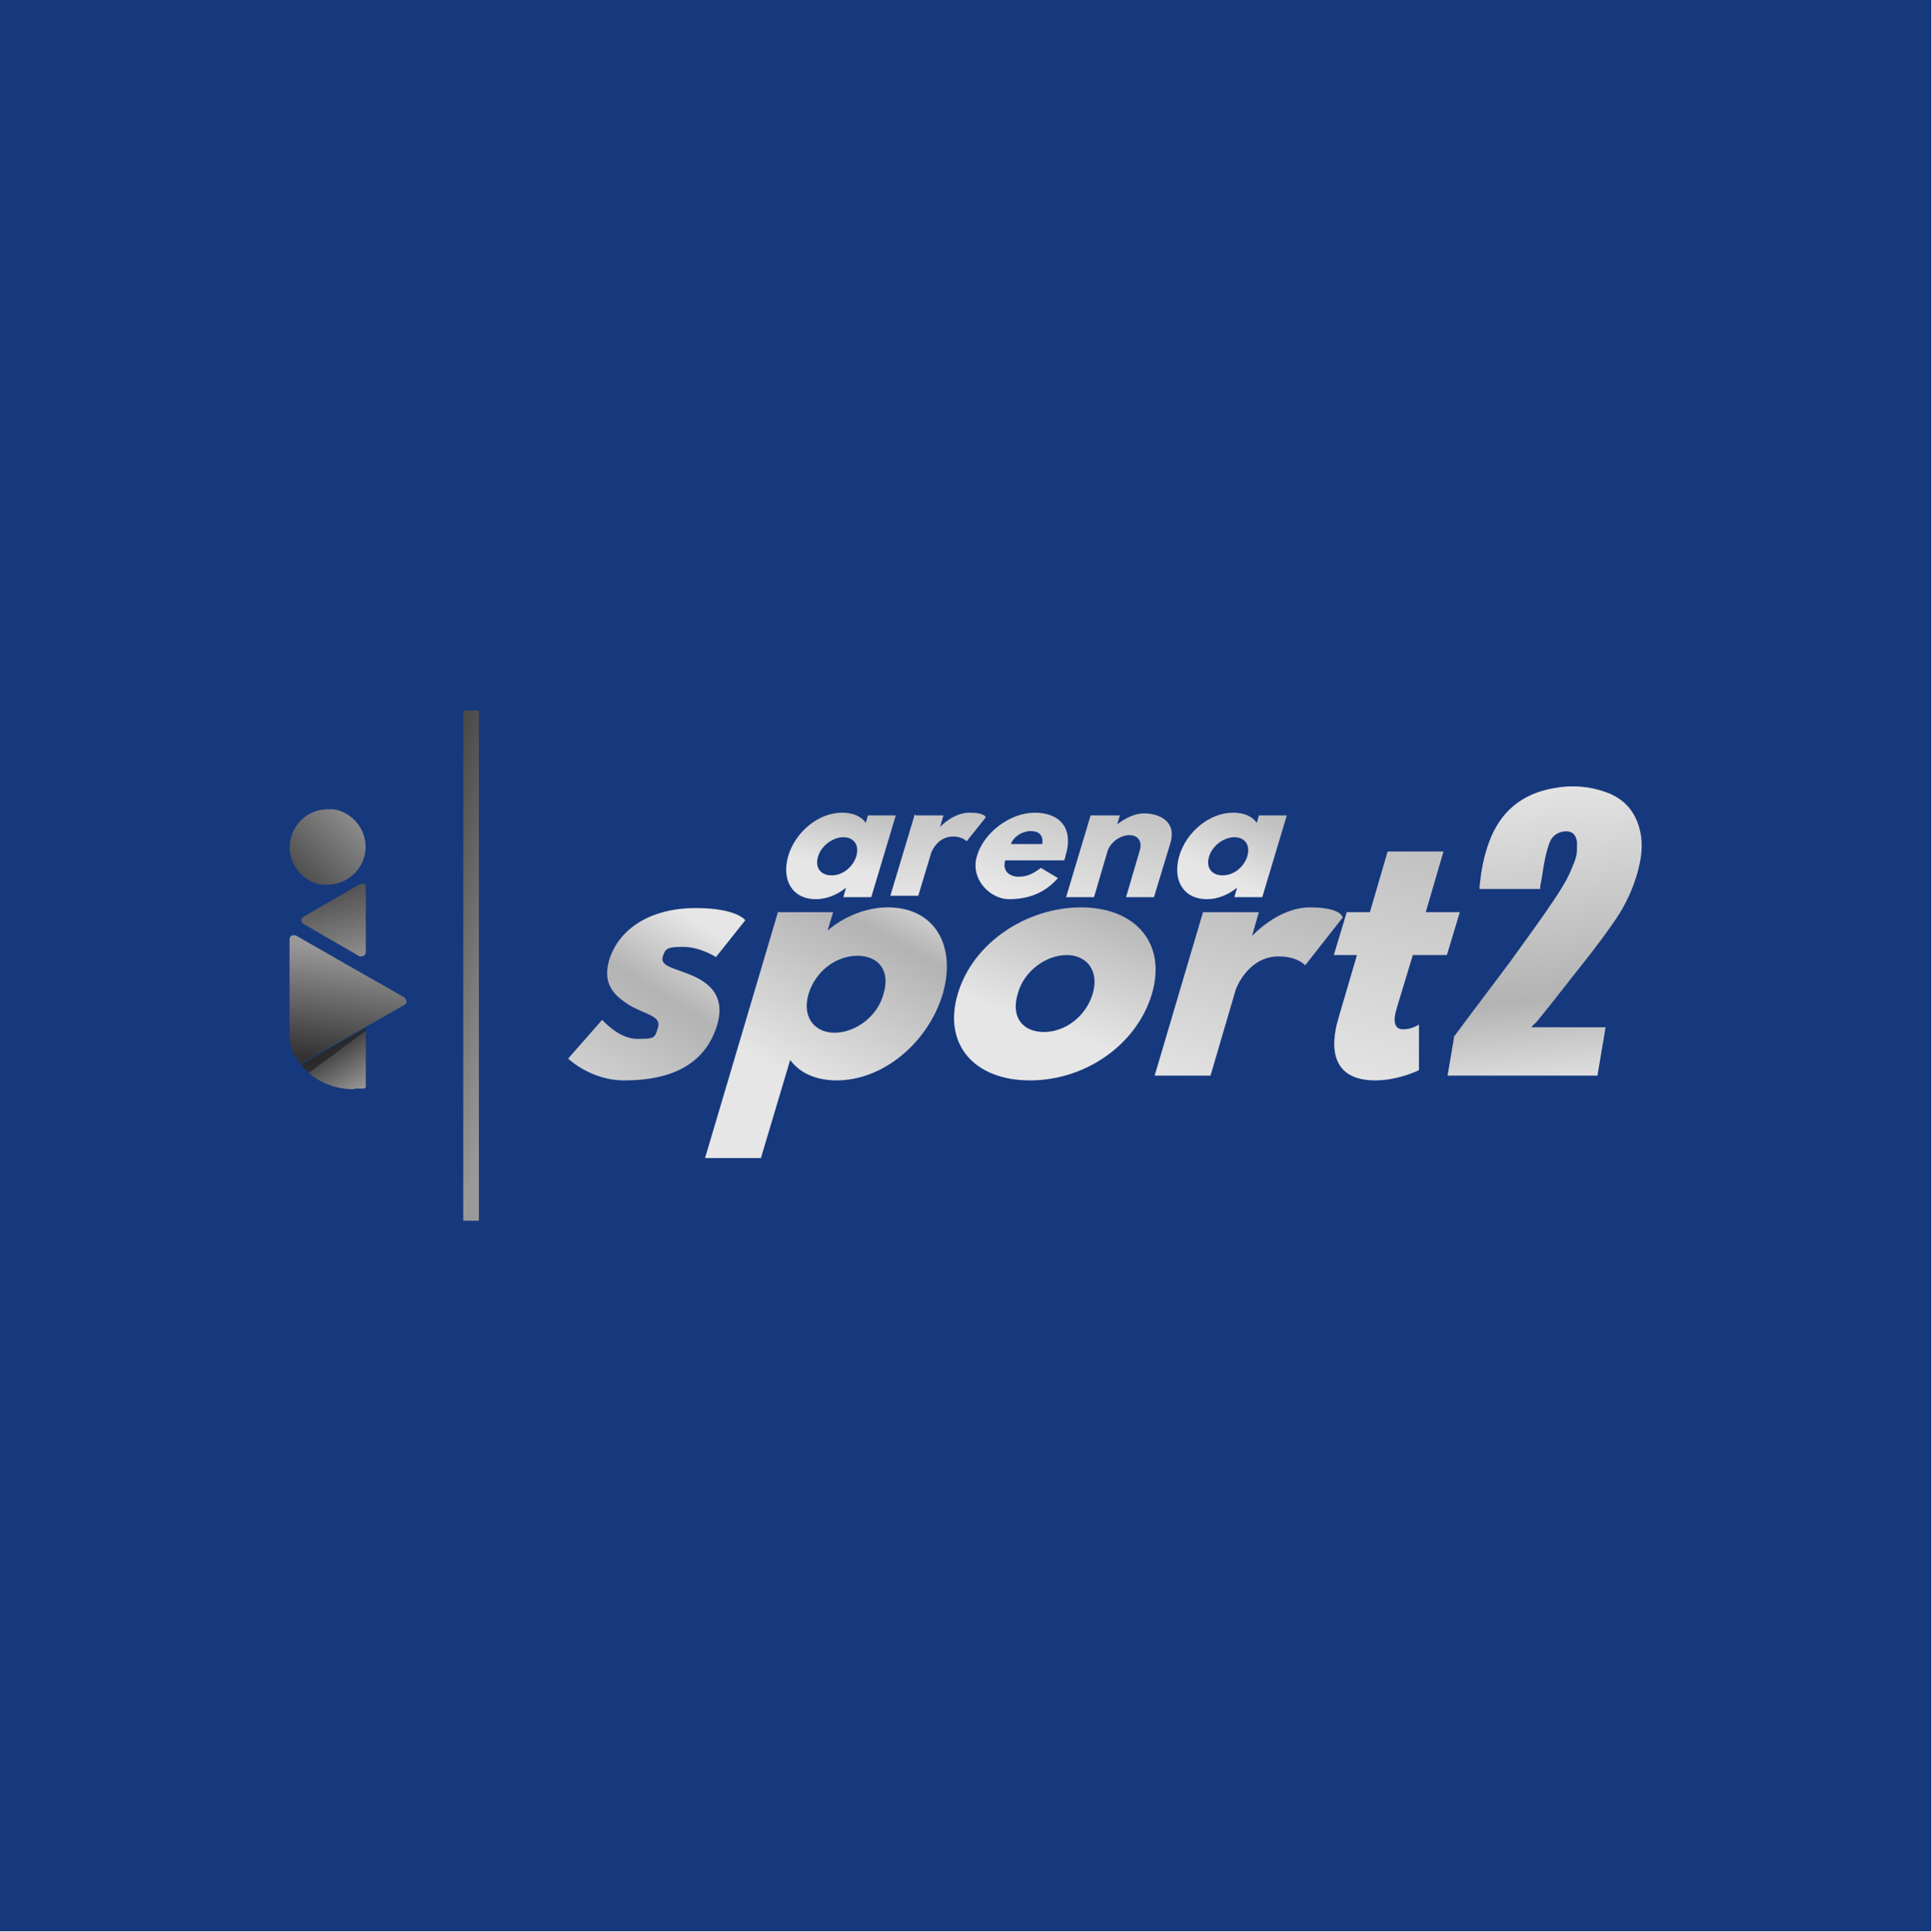
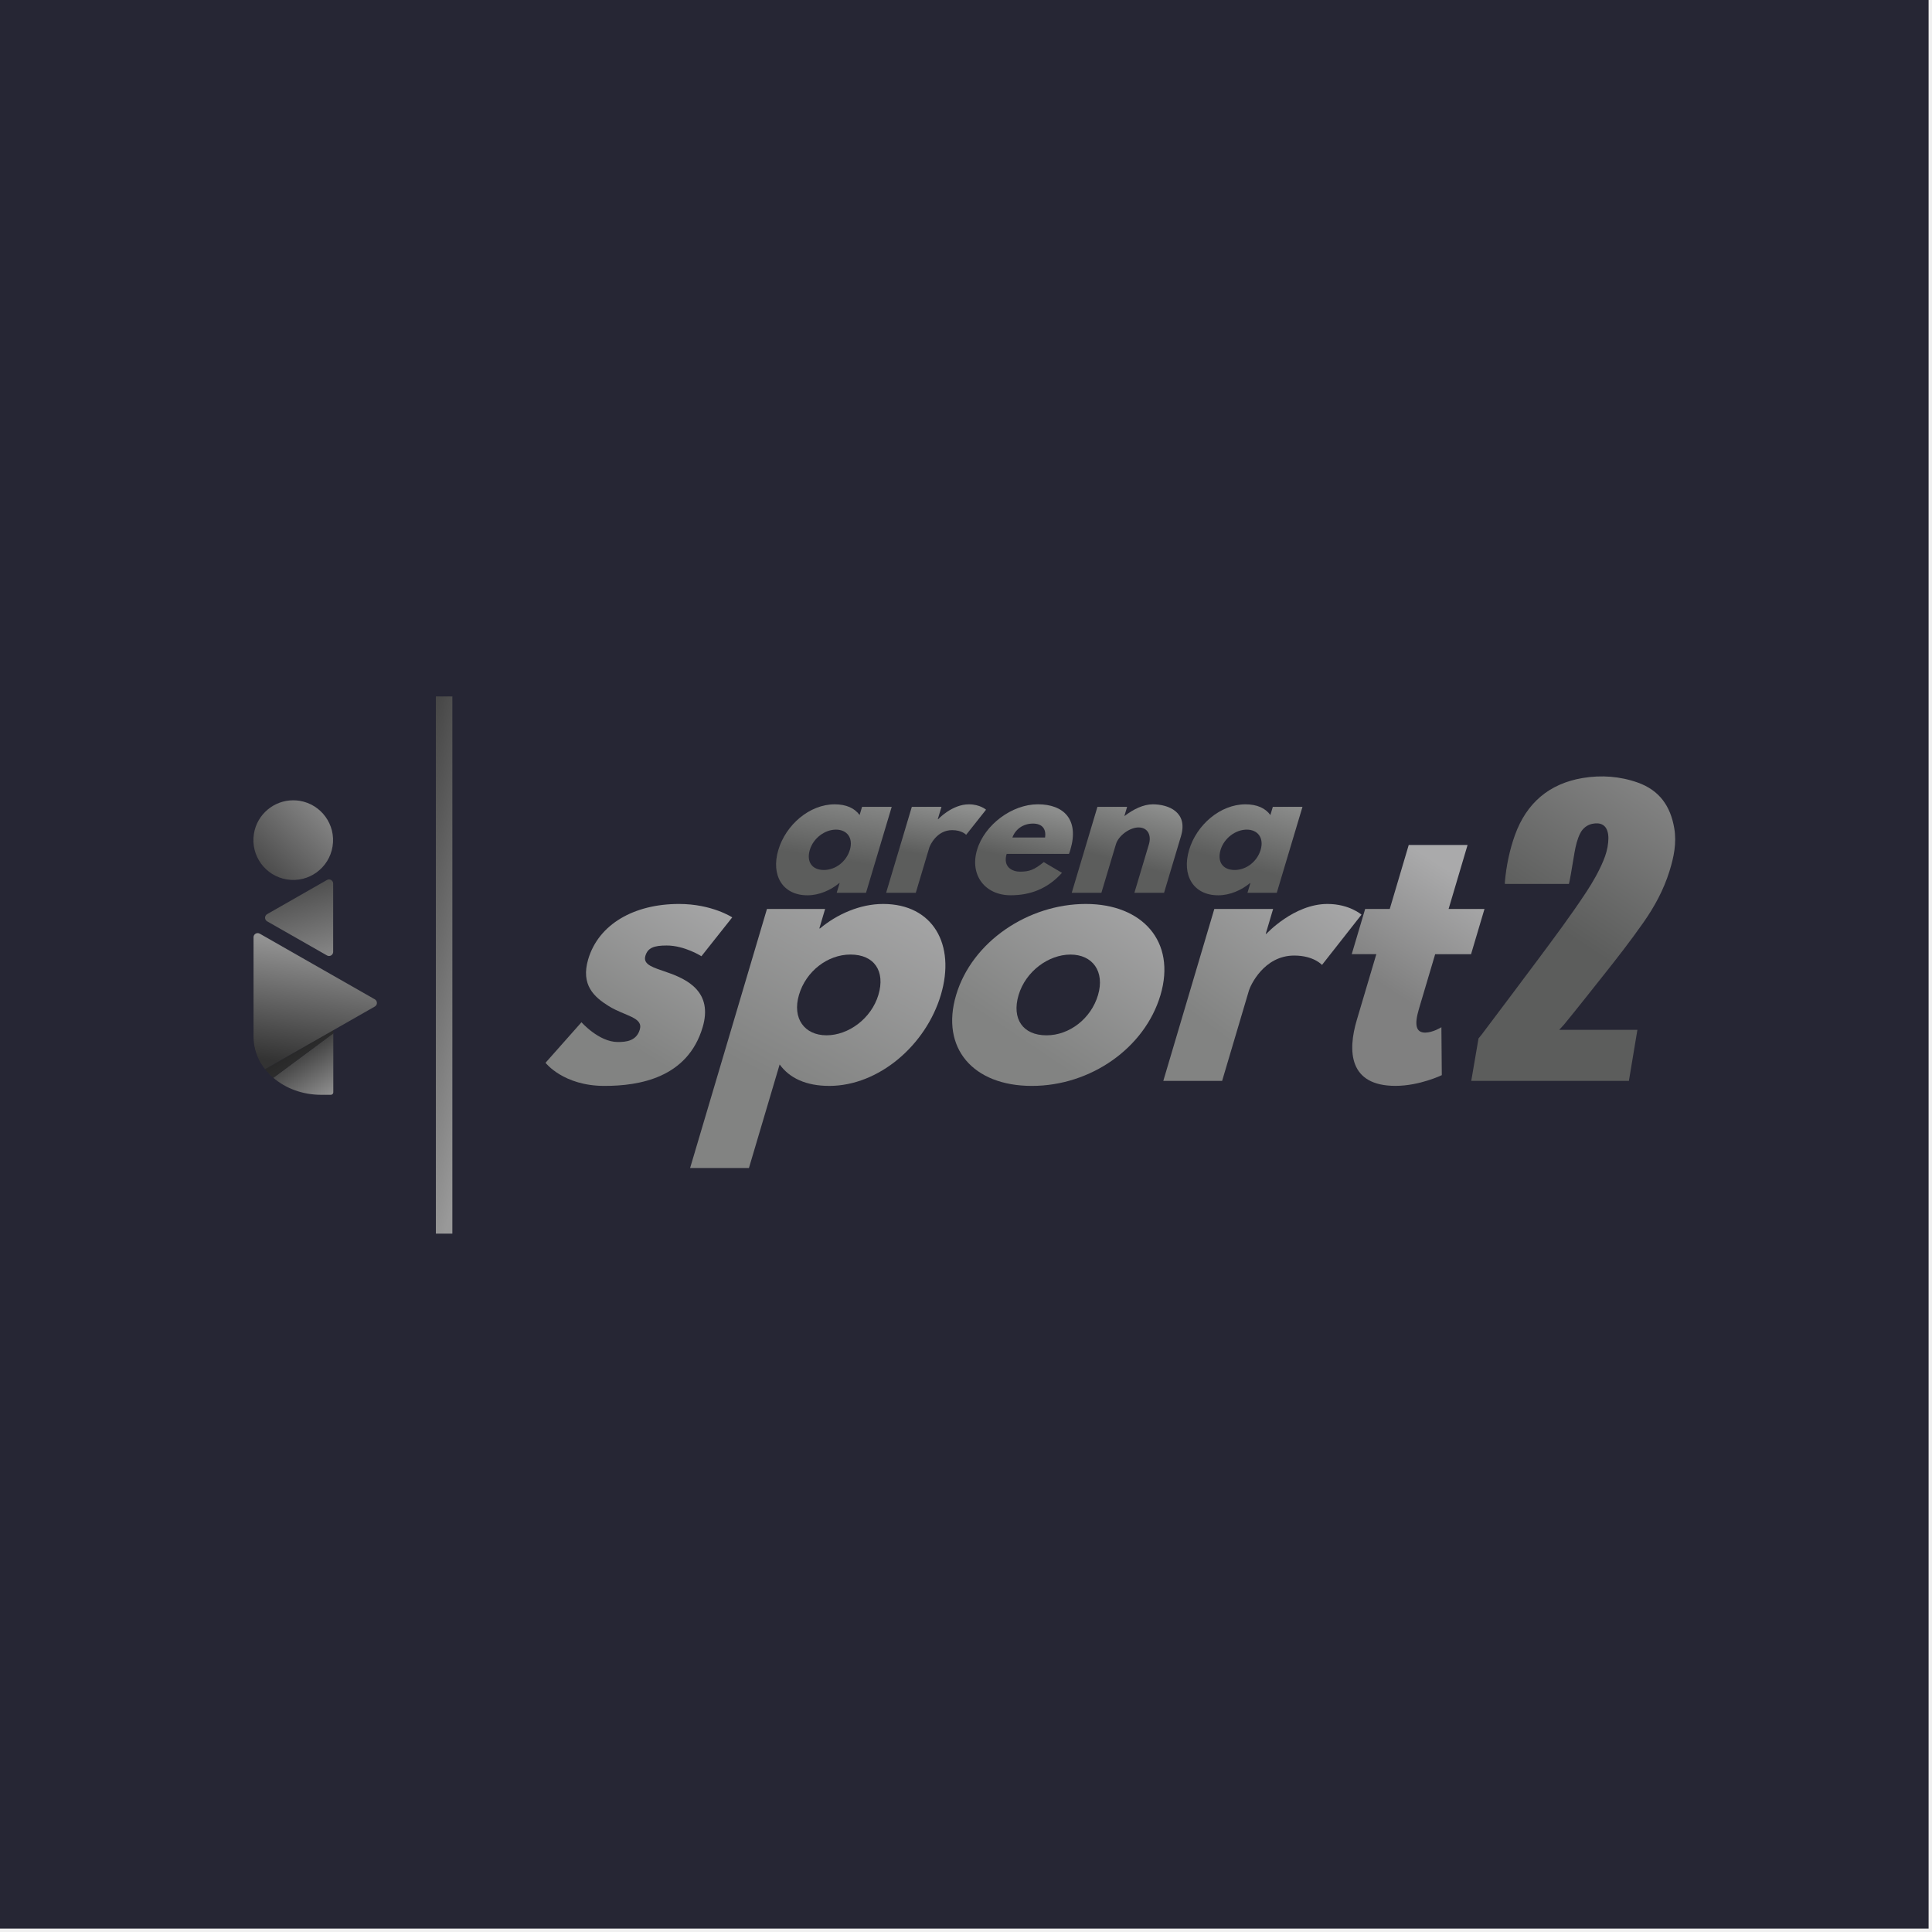
- <svg xmlns="http://www.w3.org/2000/svg" xmlns:xlink="http://www.w3.org/1999/xlink" version="1.1" viewBox="0 0 283.5 283.5">
+ <svg xmlns="http://www.w3.org/2000/svg" width="284" height="284" viewBox="0 0 284 284" fill="none">
+   <rect width="283.5" height="283.5" fill="#262634" />
+   <g clip-path="url(#clip0_49_5)">
+     <path d="M122.696 118.234C124.395 118.234 125.629 118.799 126.361 119.809L126.722 118.603H131.081L127.303 131.236H122.994L123.423 129.809H123.373C122.129 130.844 120.422 131.607 118.699 131.607C115.005 131.607 113.309 128.628 114.415 124.933C115.519 121.239 119.004 118.235 122.698 118.235H122.7L122.696 118.234ZM121.114 127.886C122.813 127.886 124.413 126.655 124.929 124.932C125.451 123.184 124.515 121.953 122.889 121.953C121.263 121.953 119.567 123.184 119.042 124.932C118.526 126.655 119.34 127.886 121.113 127.886H121.114Z" fill="url(#paint0_linear_49_5)" />
+     <path d="M134.037 118.603H138.397L137.851 120.425H137.901C137.901 120.425 139.936 118.234 142.424 118.234C144.05 118.234 144.947 119.023 144.947 119.023L142.02 122.717C142.02 122.717 141.414 122.028 139.961 122.028C137.695 122.028 136.705 124.269 136.607 124.589L134.619 131.238H130.259L134.037 118.605V118.603Z" fill="url(#paint1_linear_49_5)" />
+     <path d="M147.975 125.522C147.394 127.466 148.821 128.132 149.928 128.132C151.332 128.132 152.027 127.86 153.428 126.728L156.108 128.303C153.965 130.692 151.378 131.602 148.572 131.602C144.756 131.602 142.526 128.596 143.624 124.928C144.728 121.234 148.755 118.23 152.571 118.23C156.387 118.23 158.666 120.496 157.339 124.928C157.288 125.101 157.206 125.372 157.138 125.518H147.975V125.522ZM153.622 123.109C153.823 121.78 153.124 121.065 151.846 121.065C150.343 121.065 149.242 121.951 148.821 123.109H153.622Z" fill="url(#paint2_linear_49_5)" />
+     <path d="M161.324 118.603H165.684L165.287 119.933H165.336C166.615 118.947 168.084 118.234 169.464 118.234C171.779 118.234 174.657 119.392 173.604 122.912L171.115 131.236H166.755L168.892 124.095C169.267 122.839 168.767 121.633 167.363 121.633C166.058 121.633 164.417 122.839 164.041 124.095L161.904 131.236H157.544L161.322 118.603H161.324Z" fill="url(#paint3_linear_49_5)" />
+     <path d="M183.078 118.234C184.777 118.234 186.011 118.799 186.743 119.809L187.103 118.603H191.463L187.685 131.236H183.376L183.805 129.809H183.755C182.511 130.844 180.804 131.607 179.081 131.607C175.387 131.607 173.691 128.628 174.797 124.933C175.901 121.239 179.386 118.235 183.081 118.235L183.078 118.234ZM181.496 127.886C183.195 127.886 184.795 126.655 185.311 124.932C185.833 123.184 184.897 121.953 183.271 121.953C181.645 121.953 179.949 123.184 179.423 124.932C178.908 126.655 179.722 127.886 181.495 127.886H181.496Z" fill="url(#paint4_linear_49_5)" />
+     <path d="M107.637 134.851L103.108 140.564C103.108 140.564 100.645 138.988 98.007 138.988C96.102 138.988 95.219 139.333 94.868 140.516C94.474 141.846 96.115 142.239 98.061 142.928C101.076 143.963 104.82 145.835 103.286 151.005C101.08 158.443 93.988 159.626 88.857 159.626C82.798 159.626 80.191 156.227 80.191 156.227L85.477 150.267C85.477 150.267 88.034 153.174 90.819 153.174C92.04 153.174 93.549 153.025 94.047 151.351C94.588 149.529 91.895 149.381 89.499 147.904C87.352 146.575 85.341 144.802 86.464 141.009C87.998 135.838 93.223 132.88 99.817 132.88C104.653 132.88 107.636 134.851 107.636 134.851H107.637Z" fill="url(#paint5_linear_49_5)" />
+     <path d="M121.88 159.624C118.509 159.624 116.061 158.491 114.607 156.472L110.093 171.692H101.445L112.74 133.619H121.289L120.442 136.476H120.541C123.011 134.408 126.395 132.88 129.814 132.88C137.141 132.88 140.504 138.84 138.311 146.229C136.12 153.617 129.208 159.626 121.88 159.626V159.624ZM125.019 140.316C121.648 140.316 118.476 142.778 117.453 146.227C116.415 149.723 118.273 152.187 121.498 152.187C124.723 152.187 128.092 149.725 129.129 146.227C130.152 142.78 128.539 140.316 125.019 140.316Z" fill="url(#paint6_linear_49_5)" />
+     <path d="M159.614 132.88C167.921 132.88 172.926 138.397 170.588 146.278C168.278 154.06 160.326 159.626 151.679 159.626C143.032 159.626 138.234 154.06 140.544 146.278C142.882 138.397 151.162 132.88 159.614 132.88ZM153.838 152.19C157.209 152.19 160.381 149.728 161.404 146.28C162.442 142.783 160.583 140.32 157.359 140.32C154.134 140.32 150.765 142.781 149.728 146.28C148.705 149.727 150.318 152.19 153.838 152.19Z" fill="url(#paint7_linear_49_5)" />
+     <path d="M178.496 133.62H187.143L186.062 137.265H186.161C186.161 137.265 190.198 132.88 195.131 132.88C198.356 132.88 200.136 134.456 200.136 134.456L194.329 141.844C194.329 141.844 193.126 140.465 190.244 140.465C185.751 140.465 183.785 144.947 183.596 145.588L179.651 158.886H171.004L178.501 133.619H178.498L178.496 133.62Z" fill="url(#paint8_linear_49_5)" />
+     <path d="M207.082 124.212H215.73L212.94 133.619H218.216L216.242 140.267H210.966L208.584 148.295C207.882 150.659 208.132 151.791 209.5 151.791C210.623 151.791 211.882 151.002 211.882 151.002L211.942 158.044C211.942 158.044 208.689 159.62 205.123 159.62C198.236 159.62 198.109 154.449 199.439 149.966L202.317 140.262H198.702L200.676 133.614H204.291L207.081 124.207H207.082V124.212Z" fill="url(#paint9_linear_49_5)" />
+     <path d="M217.342 152.632L216.27 158.888H239.445L240.695 151.381H229.198C229.198 151.381 229.761 150.791 229.913 150.607C231.819 148.283 233.693 145.896 235.632 143.457C237.672 140.895 239.71 138.277 241.588 135.592C243.225 133.256 244.544 130.821 245.401 128.085C246.049 126.019 246.48 123.935 246.116 121.771C245.564 118.489 243.925 116.169 240.755 115.039C238.136 114.108 235.388 113.91 232.669 114.363C227.701 115.192 224.393 118.062 222.704 122.724C221.91 124.914 221.415 127.323 221.214 129.636C221.208 129.71 221.214 129.934 221.214 129.934H230.628C230.628 129.934 230.705 129.596 230.73 129.483C231.005 128.102 231.2 126.706 231.45 125.321C231.628 124.344 231.84 123.373 232.295 122.478C232.641 121.796 233.271 121.267 234.042 121.104C235.141 120.873 236.186 121.13 236.396 122.676C236.448 123.053 236.434 123.427 236.401 123.803C236.321 124.741 236.06 125.635 235.701 126.499C235.019 128.135 234.141 129.667 233.169 131.145C230.898 134.597 228.42 137.901 225.956 141.215C223.243 144.863 220.384 148.642 217.769 152.122C217.649 152.282 217.345 152.635 217.345 152.635H217.344L217.342 152.632Z" fill="url(#paint10_linear_49_5)" />
+     <path d="M66.495 102.379H64.071V181.343H66.495V102.379Z" fill="url(#paint11_linear_49_5)" />
+     <path d="M47.206 160.936H48.63C48.83 160.936 48.993 160.775 48.994 160.574V151.897L40.181 158.433C41.98 159.979 44.461 160.934 47.206 160.934V160.936Z" fill="url(#paint12_linear_49_5)" />
+     <path d="M40.181 158.435L48.995 151.898V151.444L38.96 157.168C39.319 157.624 39.729 158.048 40.181 158.436V158.435Z" fill="url(#paint13_linear_49_5)" />
+     <path d="M48.365 129.273C48.263 129.273 48.159 129.3 48.063 129.353L39.271 134.375C39.176 134.429 39.096 134.508 39.044 134.602C38.877 134.894 38.98 135.266 39.271 135.433L48.065 140.448C48.157 140.501 48.261 140.527 48.367 140.529C48.703 140.529 48.974 140.257 48.974 139.921V129.883C48.974 129.778 48.947 129.674 48.895 129.582C48.783 129.384 48.577 129.273 48.365 129.273Z" fill="url(#paint14_linear_49_5)" />
+     <path d="M55.101 146.901L45.308 141.315L38.182 137.247C38.091 137.196 37.988 137.168 37.882 137.168H37.88C37.838 137.168 37.797 137.173 37.755 137.181C37.478 137.237 37.269 137.482 37.268 137.776V152.393C37.273 153.261 37.422 154.114 37.709 154.922C37.76 155.067 37.818 155.21 37.879 155.354C37.889 155.378 37.9 155.403 37.91 155.428C37.973 155.573 38.04 155.714 38.111 155.856C38.111 155.856 38.111 155.859 38.113 155.859C38.349 156.319 38.63 156.757 38.956 157.166L48.991 151.442L55.097 147.959C55.193 147.904 55.272 147.825 55.325 147.731C55.491 147.44 55.389 147.067 55.097 146.901H55.101Z" fill="url(#paint15_linear_49_5)" />
+     <path d="M42.178 129.278C45.37 129.791 48.373 127.618 48.886 124.424C49.398 121.231 47.225 118.229 44.032 117.716C43.717 117.665 43.406 117.642 43.097 117.642C40.273 117.642 37.785 119.692 37.324 122.571C36.811 125.762 38.985 128.766 42.178 129.278Z" fill="url(#paint16_linear_49_5)" />
+   </g>
  <defs>
-     <style>
-       .cls-1 {
-         fill: url(#Nepojmenovaný_přechod_27-3);
-       }
- 
-       .cls-2 {
-         fill: url(#Nepojmenovaný_přechod_27-2);
-       }
- 
-       .cls-3 {
-         fill: url(#Nepojmenovaný_přechod_27-4);
-       }
- 
-       .cls-4 {
-         fill: url(#Nepojmenovaný_přechod_20-2);
-       }
- 
-       .cls-5 {
-         fill: url(#Nepojmenovaný_přechod_20-4);
-       }
- 
-       .cls-6 {
-         fill: url(#Nepojmenovaný_přechod_20-5);
-       }
- 
-       .cls-7 {
-         fill: url(#Nepojmenovaný_přechod_20-3);
-       }
- 
-       .cls-8 {
-         fill: url(#Nepojmenovaný_přechod_20-8);
-       }
- 
-       .cls-9 {
-         fill: url(#Nepojmenovaný_přechod_20-7);
-       }
- 
-       .cls-10 {
-         fill: url(#Nepojmenovaný_přechod_20-6);
-       }
- 
-       .cls-11 {
-         fill: url(#Nepojmenovaný_přechod_20-9);
-       }
- 
-       .cls-12 {
-         fill: url(#Nepojmenovaný_přechod_27);
-       }
- 
-       .cls-13 {
-         fill: url(#Nepojmenovaný_přechod_20);
-       }
- 
-       .cls-14 {
-         fill: url(#Nepojmenovaný_přechod_22);
-       }
- 
-       .cls-15 {
-         fill: url(#Nepojmenovaný_přechod_24);
-       }
- 
-       .cls-16 {
-         fill: #16387d;
-       }
- 
-       .cls-17 {
-         fill: url(#Nepojmenovaný_přechod_20-10);
-       }
- 
-       .cls-18 {
-         fill: url(#Nepojmenovaný_přechod_20-11);
-       }
-     </style>
-     <linearGradient id="Nepojmenovaný_přechod_20" data-name="Nepojmenovaný přechod 20" x1="122.8" y1="158.9" x2="125.9" y2="174.7" gradientTransform="translate(0 286) scale(1 -1)" gradientUnits="userSpaceOnUse">
-       <stop offset="0" stop-color="#e6e6e6" />
-       <stop offset=".7" stop-color="#b3b3b3" />
-       <stop offset="1" stop-color="#e6e6e6" />
+     <linearGradient id="paint0_linear_49_5" x1="121.994" y1="126.199" x2="127.084" y2="94.724" gradientUnits="userSpaceOnUse">
+       <stop stop-color="#5C5D5C" />
+       <stop offset="0.33" stop-color="#8D8E8D" />
    </linearGradient>
-     <linearGradient id="Nepojmenovaný_přechod_20-2" data-name="Nepojmenovaný přechod 20" x1="137.1" y1="153.6" x2="140.3" y2="182.3" xlink:href="#Nepojmenovaný_přechod_20" />
-     <linearGradient id="Nepojmenovaný_přechod_20-3" data-name="Nepojmenovaný přechod 20" x1="148.6" y1="155.5" x2="157.8" y2="186.5" xlink:href="#Nepojmenovaný_přechod_20" />
-     <linearGradient id="Nepojmenovaný_přechod_20-4" data-name="Nepojmenovaný přechod 20" x1="162.6" y1="151.2" x2="170.7" y2="184.7" xlink:href="#Nepojmenovaný_přechod_20" />
-     <linearGradient id="Nepojmenovaný_přechod_20-5" data-name="Nepojmenovaný přechod 20" x1="179.3" y1="157.6" x2="187.1" y2="175.9" xlink:href="#Nepojmenovaný_přechod_20" />
-     <linearGradient id="Nepojmenovaný_přechod_20-6" data-name="Nepojmenovaný přechod 20" x1="82.1" y1="116" x2="103.4" y2="150.1" xlink:href="#Nepojmenovaný_přechod_20" />
-     <linearGradient id="Nepojmenovaný_přechod_20-7" data-name="Nepojmenovaný přechod 20" x1="116.6" y1="127.4" x2="133.3" y2="158.8" xlink:href="#Nepojmenovaný_přechod_20" />
-     <linearGradient id="Nepojmenovaný_přechod_20-8" data-name="Nepojmenovaný přechod 20" x1="153.1" y1="135.4" x2="163.2" y2="163.2" xlink:href="#Nepojmenovaný_přechod_20" />
-     <linearGradient id="Nepojmenovaný_přechod_20-9" data-name="Nepojmenovaný přechod 20" x1="176" y1="123.3" x2="196.4" y2="176.5" xlink:href="#Nepojmenovaný_přechod_20" />
-     <linearGradient id="Nepojmenovaný_přechod_20-10" data-name="Nepojmenovaný přechod 20" x1="198.5" y1="124.7" x2="219" y2="197.7" xlink:href="#Nepojmenovaný_přechod_20" />
-     <linearGradient id="Nepojmenovaný_přechod_20-11" data-name="Nepojmenovaný přechod 20" x1="224.1" y1="172.1" x2="228.6" y2="125.4" xlink:href="#Nepojmenovaný_přechod_20" />
-     <linearGradient id="Nepojmenovaný_přechod_22" data-name="Nepojmenovaný přechod 22" x1="54.5" y1="148.1" x2="129.4" y2="128.5" gradientTransform="translate(0 286) scale(1 -1)" gradientUnits="userSpaceOnUse">
-       <stop offset="0" stop-color="#333" />
-       <stop offset=".3" stop-color="#999" />
+     <linearGradient id="paint1_linear_49_5" x1="137.463" y1="125.95" x2="141.35" y2="102.905" gradientUnits="userSpaceOnUse">
+       <stop stop-color="#5C5D5C" />
+       <stop offset="0.33" stop-color="#8D8E8D" />
    </linearGradient>
-     <linearGradient id="Nepojmenovaný_přechod_27" data-name="Nepojmenovaný přechod 27" x1="48.5" y1="133.1" x2="63.9" y2="109.2" gradientTransform="translate(0 286) scale(1 -1)" gradientUnits="userSpaceOnUse">
-       <stop offset="0" stop-color="#333" />
-       <stop offset=".3" stop-color="#999" />
+     <linearGradient id="paint2_linear_49_5" x1="150.178" y1="126.373" x2="155.245" y2="102.585" gradientUnits="userSpaceOnUse">
+       <stop stop-color="#5C5D5C" />
+       <stop offset="0.33" stop-color="#8D8E8D" />
    </linearGradient>
-     <linearGradient id="Nepojmenovaný_přechod_24" data-name="Nepojmenovaný přechod 24" x1="50.9" y1="129.2" x2="45.9" y2="137.3" gradientTransform="translate(0 286) scale(1 -1)" gradientUnits="userSpaceOnUse">
-       <stop offset="0" stop-color="#333" />
-       <stop offset="1" stop-color="#1a1a1a" />
+     <linearGradient id="paint3_linear_49_5" x1="165.623" y1="126.896" x2="172.924" y2="99.624" gradientUnits="userSpaceOnUse">
+       <stop stop-color="#5C5D5C" />
+       <stop offset="0.33" stop-color="#8D8E8D" />
    </linearGradient>
-     <linearGradient id="Nepojmenovaný_přechod_27-2" data-name="Nepojmenovaný přechod 27" x1="47" y1="160" x2="63.1" y2="104.5" xlink:href="#Nepojmenovaný_přechod_27" />
-     <linearGradient id="Nepojmenovaný_přechod_27-3" data-name="Nepojmenovaný přechod 27" x1="49.3" y1="130.3" x2="57" y2="184" xlink:href="#Nepojmenovaný_přechod_27" />
-     <linearGradient id="Nepojmenovaný_přechod_27-4" data-name="Nepojmenovaný přechod 27" x1="40.4" y1="153.9" x2="85.1" y2="199.2" xlink:href="#Nepojmenovaný_přechod_27" />
+     <linearGradient id="paint4_linear_49_5" x1="181.635" y1="126.977" x2="188.481" y2="103.109" gradientUnits="userSpaceOnUse">
+       <stop stop-color="#5C5D5C" />
+       <stop offset="0.44" stop-color="#8D8E8D" />
+     </linearGradient>
+     <linearGradient id="paint5_linear_49_5" x1="90.86" y1="152.716" x2="105.079" y2="129.239" gradientUnits="userSpaceOnUse">
+       <stop stop-color="#828382" />
+       <stop offset="1" stop-color="#AAAAAB" />
+     </linearGradient>
+     <linearGradient id="paint6_linear_49_5" x1="115.228" y1="159.636" x2="132.887" y2="126.522" gradientUnits="userSpaceOnUse">
+       <stop stop-color="#828382" />
+       <stop offset="1" stop-color="#AAAAAB" />
+     </linearGradient>
+     <linearGradient id="paint7_linear_49_5" x1="150.763" y1="153.474" x2="168.105" y2="127.54" gradientUnits="userSpaceOnUse">
+       <stop stop-color="#828382" />
+       <stop offset="1" stop-color="#AAAAAB" />
+     </linearGradient>
+     <linearGradient id="paint8_linear_49_5" x1="177.064" y1="150.417" x2="194.512" y2="127.09" gradientUnits="userSpaceOnUse">
+       <stop stop-color="#828382" />
+       <stop offset="1" stop-color="#AAAAAB" />
+     </linearGradient>
+     <linearGradient id="paint9_linear_49_5" x1="205.847" y1="146.543" x2="216.455" y2="130.167" gradientUnits="userSpaceOnUse">
+       <stop stop-color="#808080" />
+       <stop offset="1" stop-color="#AAAAAB" />
+     </linearGradient>
+     <linearGradient id="paint10_linear_49_5" x1="220.969" y1="155.713" x2="255.147" y2="103.973" gradientUnits="userSpaceOnUse">
+       <stop offset="0.33" stop-color="#5C5D5C" />
+       <stop offset="0.83" stop-color="#8C8C8C" />
+     </linearGradient>
+     <linearGradient id="paint11_linear_49_5" x1="49.837" y1="137.809" x2="128.774" y2="158.517" gradientUnits="userSpaceOnUse">
+       <stop stop-color="#333333" />
+       <stop offset="0.32" stop-color="#999999" />
+     </linearGradient>
+     <linearGradient id="paint12_linear_49_5" x1="43.575" y1="153.589" x2="59.746" y2="178.774" gradientUnits="userSpaceOnUse">
+       <stop stop-color="#333333" />
+       <stop offset="0.33" stop-color="#999999" />
+     </linearGradient>
+     <linearGradient id="paint13_linear_49_5" x1="46.078" y1="157.731" x2="40.832" y2="149.176" gradientUnits="userSpaceOnUse">
+       <stop stop-color="#333333" />
+       <stop offset="1" stop-color="#1A1A1A" />
+     </linearGradient>
+     <linearGradient id="paint14_linear_49_5" x1="41.904" y1="125.296" x2="58.915" y2="183.768" gradientUnits="userSpaceOnUse">
+       <stop stop-color="#333333" />
+       <stop offset="0.33" stop-color="#999999" />
+     </linearGradient>
+     <linearGradient id="paint15_linear_49_5" x1="44.33" y1="156.532" x2="52.478" y2="100.031" gradientUnits="userSpaceOnUse">
+       <stop stop-color="#333333" />
+       <stop offset="0.33" stop-color="#999999" />
+     </linearGradient>
+     <linearGradient id="paint16_linear_49_5" x1="35.011" y1="131.689" x2="82.114" y2="84.03" gradientUnits="userSpaceOnUse">
+       <stop stop-color="#333333" />
+       <stop offset="0.33" stop-color="#999999" />
+     </linearGradient>
+     <clipPath id="clip0_49_5">
+       <rect width="209" height="79.186" fill="white" transform="translate(37.25 102.157)" />
+     </clipPath>
  </defs>
-   <g>
-     <g id="Vrstva_1">
-       <rect class="cls-16" width="283.5" height="283.5" />
-       <g>
-         <g id="ARENA_SPORT_bk">
-           <g id="arena">
-             <path class="cls-13" d="M123.6,119.3c1.6,0,2.8.5,3.5,1.5l.3-1.1h4.1l-3.6,12h-4.1l.4-1.4h0c-1.2,1-2.8,1.7-4.4,1.7-3.5,0-5.1-2.8-4.1-6.3s4.4-6.4,7.9-6.4h0,0ZM122.1,128.5c1.6,0,3.1-1.2,3.6-2.8.5-1.7-.4-2.8-1.9-2.8s-3.2,1.2-3.7,2.8c-.5,1.6.3,2.8,2,2.8Z" />
-             <path class="cls-4" d="M134.4,119.7h4.1l-.5,1.7h0s1.9-2.1,4.3-2.1,2.4.7,2.4.7l-2.8,3.5s-.6-.7-2-.7c-2.2,0-3.1,2.1-3.2,2.4l-1.9,6.3h-4.1l3.6-12h0Z" />
-             <path class="cls-7" d="M147.6,126.2c-.6,1.8.8,2.5,1.9,2.5s2-.3,3.3-1.3l2.5,1.5c-2,2.3-4.5,3.1-7.2,3.1s-5.7-2.9-4.7-6.3c1-3.5,4.9-6.4,8.5-6.4s5.8,2.2,4.5,6.4c0,.2-.1.4-.2.6h-8.7s0,0,0,0ZM153,123.9c.2-1.3-.5-1.9-1.7-1.9s-2.5.8-2.9,1.9h4.6Z" />
-             <path class="cls-5" d="M160.3,119.7h4.1l-.4,1.3h0c1.2-.9,2.6-1.6,3.9-1.6,2.2,0,4.9,1.1,3.9,4.4l-2.4,7.9h-4.1l2-6.8c.4-1.2-.1-2.3-1.5-2.3s-2.8,1.1-3.2,2.3l-2,6.8h-4.1l3.6-12h0Z" />
-             <path class="cls-6" d="M181,119.3c1.6,0,2.8.5,3.5,1.5l.3-1.1h4.1l-3.6,12h-4.1l.4-1.4h0c-1.2,1-2.8,1.7-4.4,1.7-3.5,0-5.1-2.8-4.1-6.3s4.4-6.4,7.9-6.4h0ZM179.5,128.5c1.6,0,3.1-1.2,3.6-2.8.5-1.7-.4-2.8-1.9-2.8s-3.2,1.2-3.7,2.8c-.5,1.6.3,2.8,2,2.8h0Z" />
-           </g>
-           <g id="sport">
-             <path class="cls-10" d="M109.4,135.1l-4.3,5.4s-2.3-1.5-4.8-1.5-2.6.3-3,1.4c-.4,1.3,1.2,1.6,3,2.3,2.9,1,6.4,2.8,5,7.7-2.1,7.1-8.8,8.2-13.7,8.2s-8.2-3.2-8.2-3.2l5-5.7s2.4,2.8,5.1,2.8,2.6-.1,3.1-1.7c.5-1.7-2-1.9-4.3-3.3-2-1.3-3.9-2.9-2.9-6.5,1.5-4.9,6.4-7.7,12.7-7.7s7.4,1.9,7.4,1.9h0Z" />
-             <path class="cls-9" d="M122.9,158.6c-3.2,0-5.5-1.1-6.9-3l-4.3,14.4h-8.2l10.7-36.1h8.1l-.8,2.7h0c2.3-2,5.6-3.4,8.8-3.4,7,0,10.1,5.7,8.1,12.7-2.1,7-8.6,12.7-15.6,12.7ZM125.9,140.3c-3.2,0-6.2,2.3-7.2,5.6-1,3.3.8,5.7,3.8,5.7s6.3-2.3,7.2-5.7c1-3.3-.6-5.6-3.9-5.6h0Z" />
-             <path class="cls-8" d="M158.7,133.2c7.9,0,12.6,5.2,10.4,12.7-2.2,7.4-9.7,12.7-17.9,12.7s-12.8-5.3-10.6-12.7c2.2-7.5,10.1-12.7,18.1-12.7h0ZM153.2,151.5c3.2,0,6.2-2.3,7.2-5.6,1-3.3-.8-5.7-3.8-5.7s-6.3,2.3-7.2,5.7c-1,3.3.6,5.6,3.9,5.6,0,0,0,0,0,0Z" />
-             <path class="cls-11" d="M176.6,133.9h8.2l-1,3.5h0s3.8-4.2,8.5-4.2,4.8,1.5,4.8,1.5l-5.5,7s-1.1-1.3-3.9-1.3c-4.3,0-6.1,4.3-6.3,4.9l-3.7,12.6h-8.2l7.1-24h0Z" />
-             <path class="cls-17" d="M203.7,125h8.2l-2.6,8.9h5l-1.9,6.3h-5l-2.3,7.6c-.7,2.2-.4,3.3.9,3.3s2.3-.7,2.3-.7v6.7c0,0-3,1.5-6.4,1.5-6.5,0-6.7-4.9-5.4-9.2l2.7-9.2h-3.4l1.9-6.3h3.4l2.6-8.9h0s0,0,0,0Z" />
-           </g>
-         </g>
-         <path id="_2" class="cls-18" d="M213.5,152l-1,5.9h22l1.2-7.1h-10.9s.5-.6.7-.7c1.8-2.2,3.6-4.5,5.4-6.8,1.9-2.4,3.9-4.9,5.7-7.5,1.6-2.2,2.8-4.5,3.6-7.1.6-2,1-3.9.7-6-.5-3.1-2.1-5.3-5.1-6.4-2.5-.9-5.1-1.1-7.7-.6-4.7.8-7.9,3.5-9.5,7.9-.8,2.1-1.2,4.4-1.4,6.6,0,0,0,.3,0,.3h8.9s0-.3,0-.4c.3-1.3.4-2.6.7-4,.2-.9.4-1.8.8-2.7.3-.6.9-1.1,1.7-1.3,1-.2,2,0,2.2,1.5,0,.4,0,.7,0,1.1,0,.9-.3,1.7-.7,2.6-.6,1.6-1.5,3-2.4,4.4-2.2,3.3-4.5,6.4-6.8,9.6-2.6,3.5-5.3,7-7.8,10.4-.1.2-.4.5-.4.5h0s0,0,0,0Z" />
-         <g id="i_BK">
-           <rect id="PASIK" class="cls-14" x="68" y="104.3" width="2.3" height="74.9" />
-           <g id="I">
-             <path class="cls-12" d="M52,159.8h1.4c.2,0,.3-.2.3-.3v-8.2l-8.4,6.2c1.7,1.5,4.1,2.4,6.7,2.4Z" />
-             <path class="cls-15" d="M45.3,157.5l8.4-6.2v-.4l-9.5,5.4c.3.4.7.8,1.2,1.2Z" />
-             <path class="cls-2" d="M53.1,129.8c0,0-.2,0-.3,0l-8.3,4.8c0,0-.2.1-.2.2-.2.3,0,.6.2.8l8.3,4.8c0,0,.2,0,.3,0,.3,0,.6-.3.6-.6v-9.5c0-.1,0-.2,0-.3-.1-.2-.3-.3-.5-.3h0Z" />
-             <path class="cls-1" d="M59.5,146.5l-9.3-5.3-6.8-3.9c0,0-.2,0-.3,0h0s0,0-.1,0c-.3,0-.5.3-.5.6v13.9c0,.8.1,1.6.4,2.4,0,.1.1.3.2.4,0,0,0,0,0,0,0,.1.1.3.2.4,0,0,0,0,0,0,.2.4.5.9.8,1.2h0s9.5-5.4,9.5-5.4l5.8-3.3c0,0,.2-.1.2-.2.2-.3,0-.6-.2-.8h0Z" />
-             <path class="cls-3" d="M47.2,129.8c3,.5,5.9-1.6,6.4-4.6.5-3-1.6-5.9-4.6-6.4-.3,0-.6,0-.9,0-2.7,0-5,1.9-5.5,4.7-.5,3,1.6,5.9,4.6,6.4Z" />
-           </g>
-         </g>
-       </g>
-     </g>
-   </g>
</svg>
